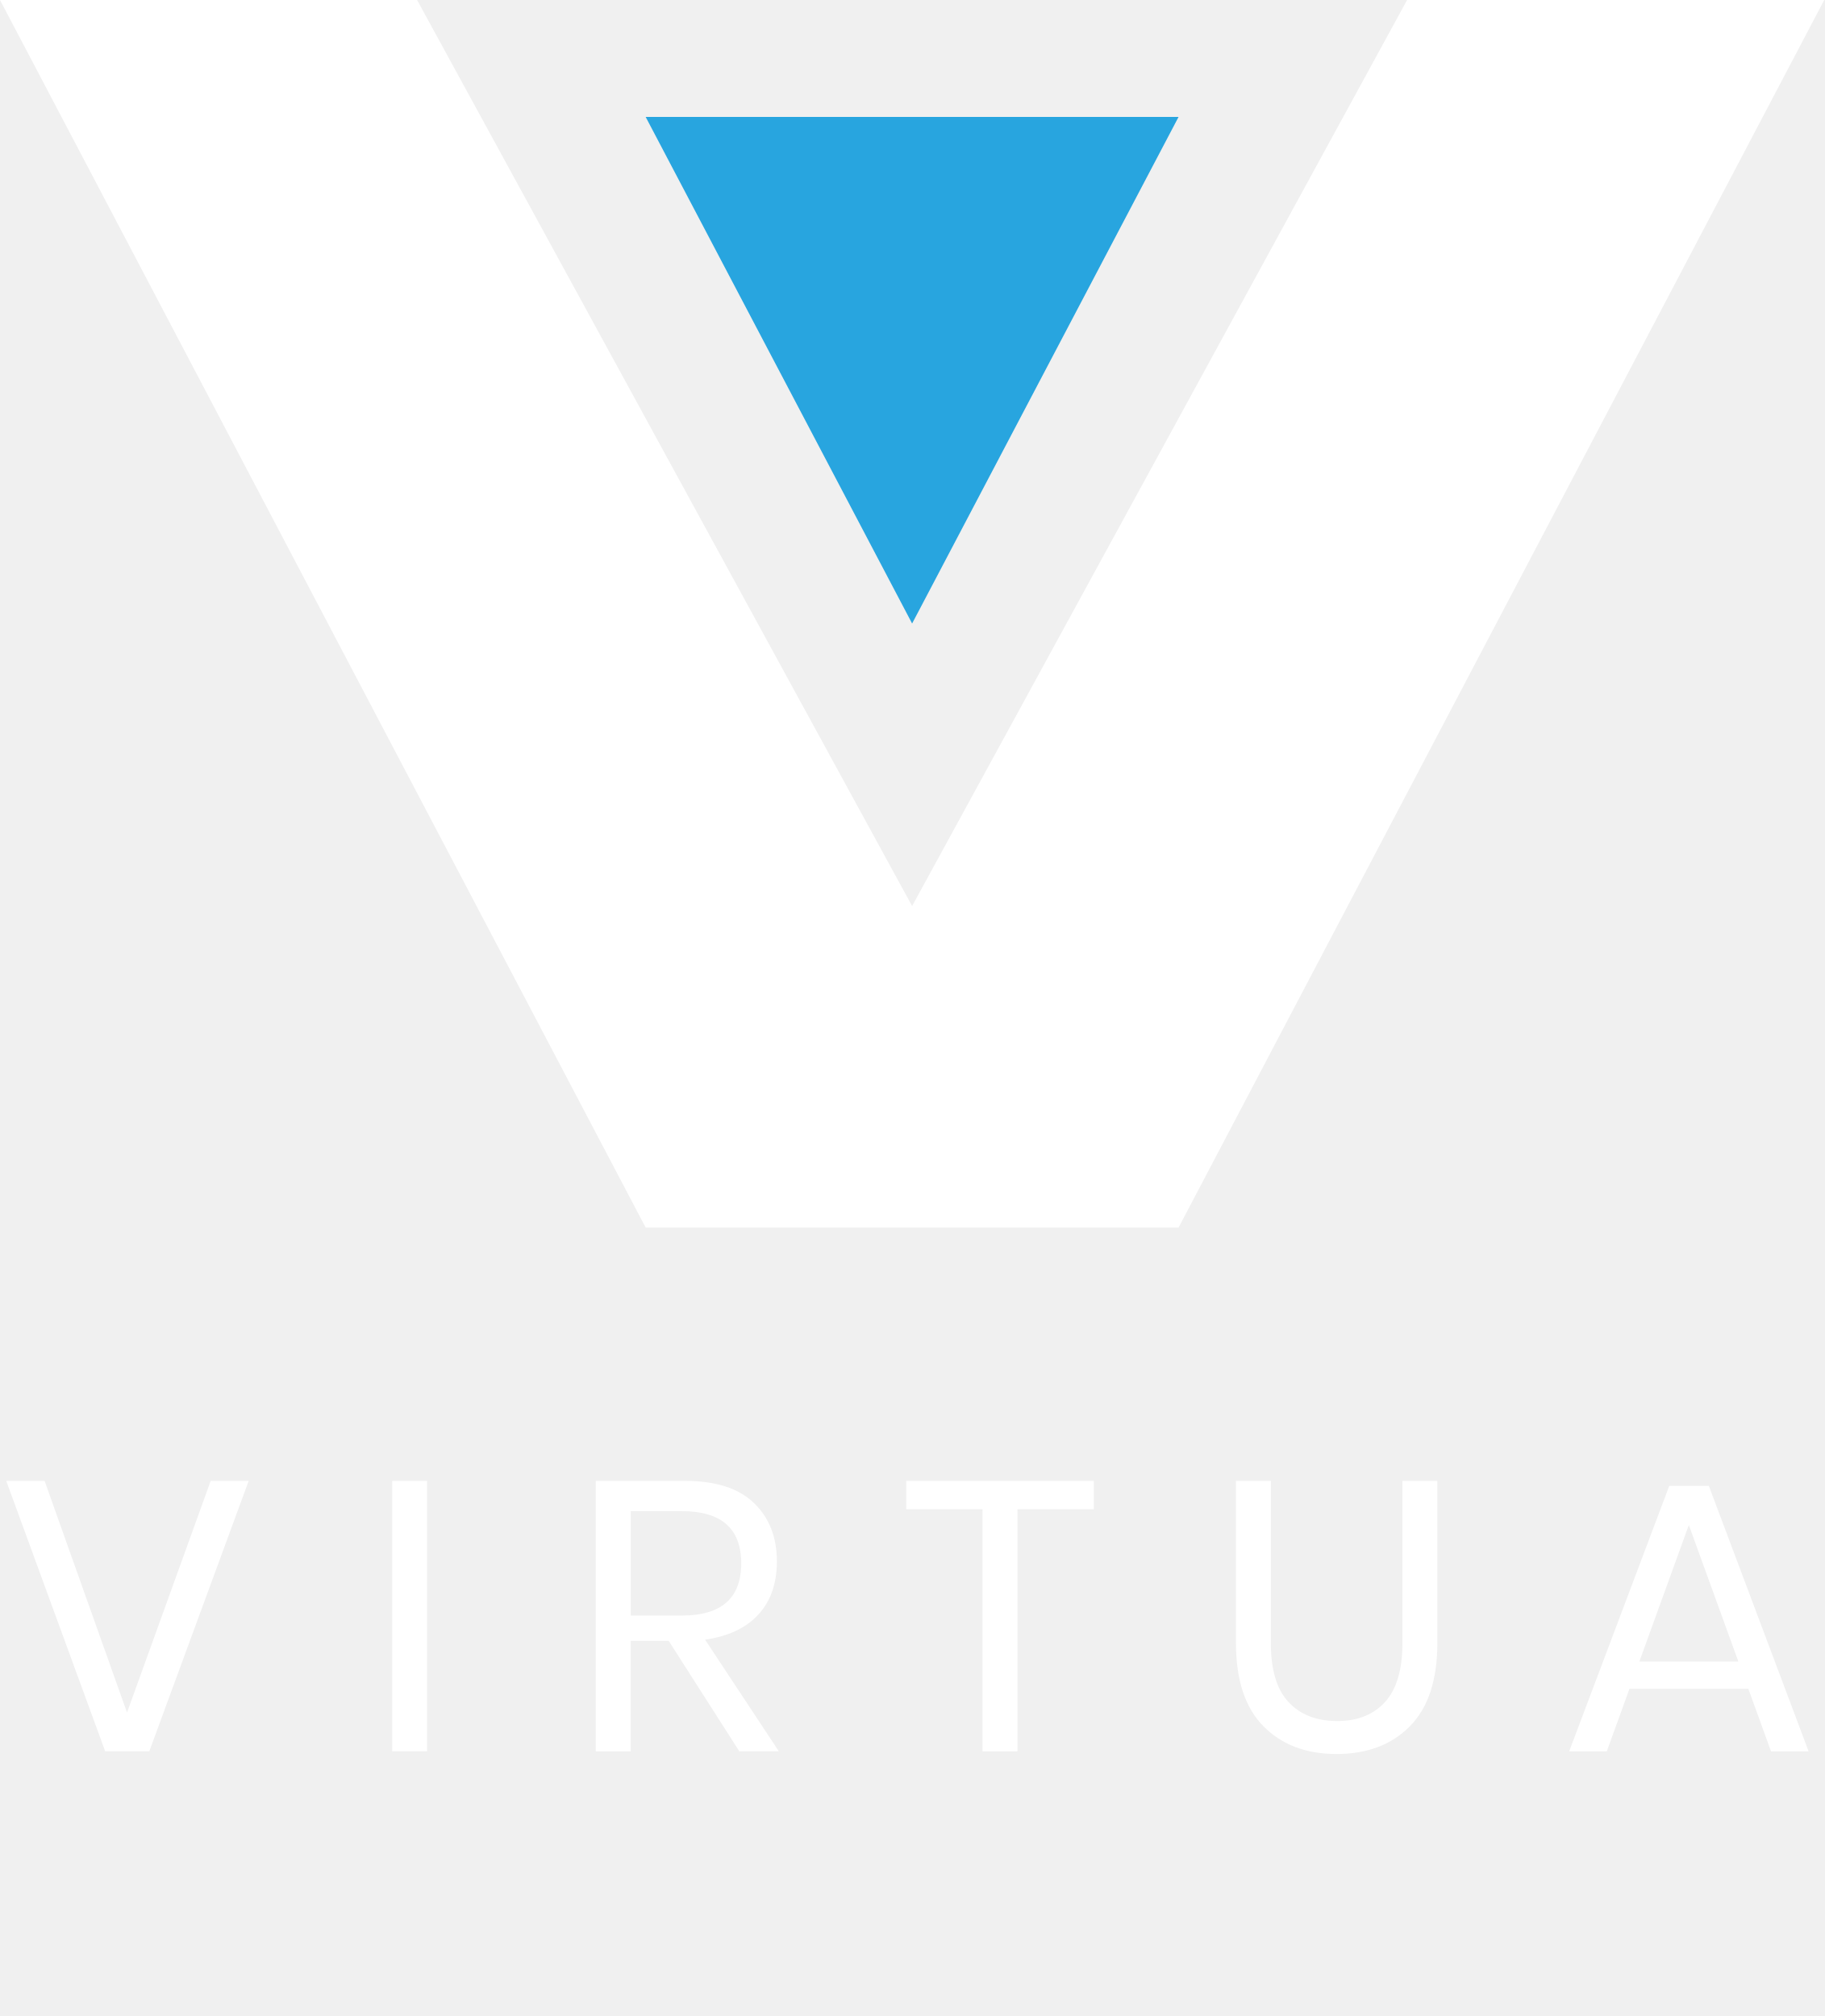
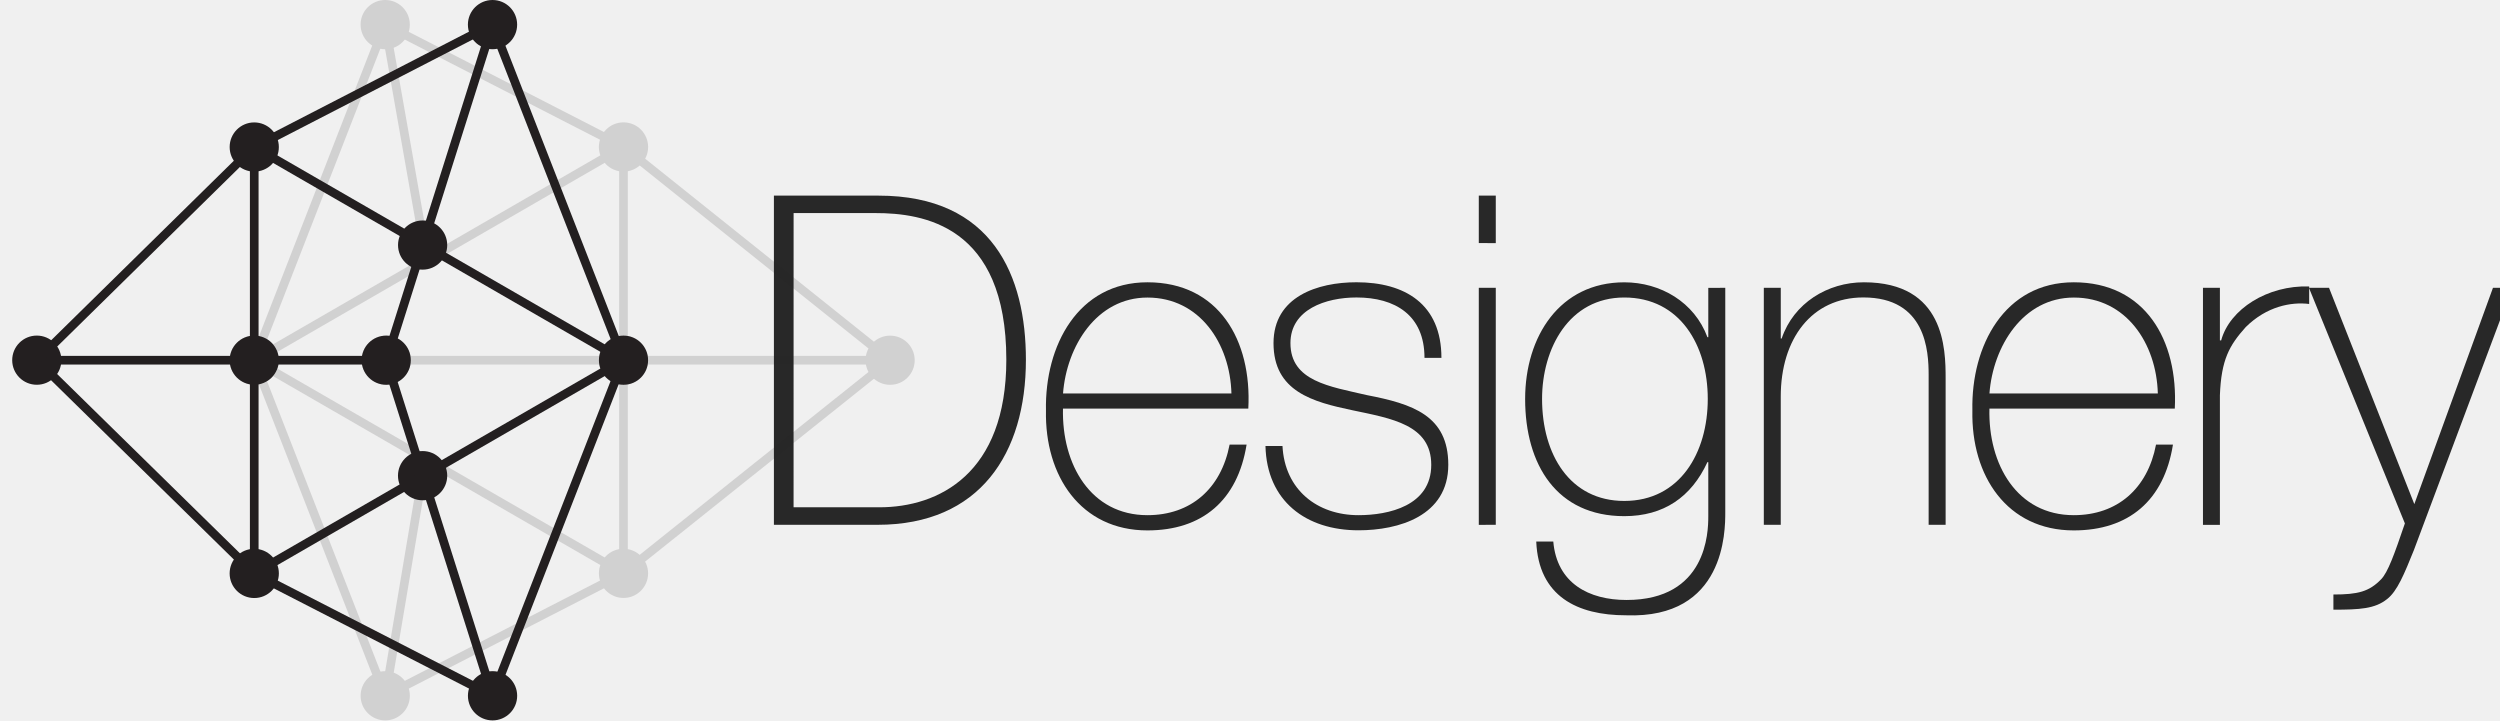
- <svg xmlns="http://www.w3.org/2000/svg" version="1.1" id="Layer_1" x="0px" y="0px" width="46.809px" height="51.732px" viewBox="0 0 46.809 51.732" enable-background="new 0 0 46.809 51.732" xml:space="preserve">
+ <svg xmlns="http://www.w3.org/2000/svg" version="1.1" id="Layer_1" x="0px" y="0px" width="91.387px" height="26.334px" viewBox="0 -0.132 91.387 26.334" enable-background="new 0 -0.132 91.387 26.334" xml:space="preserve">
  <g>
-     <polygon fill="#28A5DF" points="23.404,16 30.241,3 16.567,3  " />
+     <path fill="#282828" d="M28.29,7.019h3.822c4.18,0,5.39,2.949,5.39,6.001c0,3.422-1.683,6.032-5.423,6.032H28.29V7.019z    M29.009,18.412h3.137c2.172,0,4.64-1.229,4.64-5.393c0-4.925-3.054-5.362-4.786-5.362H29.01L29.009,18.412L29.009,18.412z" />
+     <path fill="#282828" d="M38.857,14.804c-0.049,2.041,1.013,3.896,3.087,3.896c1.583,0,2.693-0.965,3.004-2.58h0.621   c-0.328,2.039-1.617,3.137-3.625,3.137c-2.436,0-3.758-1.989-3.709-4.383c-0.048-2.375,1.176-4.687,3.709-4.687   c2.612,0,3.82,2.124,3.688,4.617L38.857,14.804L38.857,14.804z M45.015,14.25c-0.049-1.821-1.159-3.505-3.069-3.505   c-1.862,0-2.957,1.786-3.087,3.505H45.015z" />
+     <path fill="#282828" d="M46.881,16.171c0.082,1.603,1.272,2.529,2.777,2.529c1.094,0,2.661-0.338,2.661-1.84   c0-2.93-5.766-0.908-5.766-4.449c0-1.702,1.613-2.225,3.033-2.225c1.766,0,3.105,0.792,3.105,2.764h-0.619   c0-1.566-1.078-2.208-2.484-2.208c-1.125,0-2.416,0.438-2.416,1.668c0,1.397,1.438,1.584,2.793,1.901   c1.666,0.321,2.977,0.743,2.977,2.547c0,1.871-1.813,2.395-3.284,2.395c-1.912,0-3.351-1.063-3.399-3.082H46.881L46.881,16.171z" />
+     <path fill="#282828" d="M54.057,8.754V7.019h0.621v1.736L54.057,8.754L54.057,8.754z M54.057,19.054v-8.665h0.621v8.663   L54.057,19.054L54.057,19.054z" />
+     <path fill="#282828" d="M63.067,10.389v8.208c0,0.675,0,3.896-3.627,3.763c-1.781,0-3.199-0.693-3.283-2.697h0.623   c0.131,1.531,1.307,2.137,2.678,2.137c2.938,0,2.988-2.479,2.988-3.051V16.76h-0.031c-0.59,1.281-1.602,1.976-3.039,1.976   c-2.465,0-3.625-1.875-3.625-4.283c0-2.292,1.271-4.265,3.625-4.265c1.326,0,2.564,0.725,3.039,2.007h0.031v-1.804L63.067,10.389   L63.067,10.389z M56.37,14.451c0,2.041,1.025,3.729,3.004,3.729c2.041,0,3.053-1.77,3.053-3.729c0-1.955-1.012-3.708-3.053-3.708   C57.35,10.744,56.37,12.615,56.37,14.451z" />
+     <path fill="#282828" d="M64.477,10.389h0.619v1.854h0.032c0.44-1.298,1.681-2.056,3.006-2.056c2.955,0,2.988,2.442,2.988,3.507   v5.357h-0.621v-5.477c0-0.877-0.097-2.833-2.385-2.833c-1.896,0-3.021,1.518-3.021,3.625v4.686h-0.619V10.389L64.477,10.389z" />
+     <path fill="#282828" d="M72.723,14.804c-0.052,2.041,1.01,3.896,3.084,3.896c1.586,0,2.696-0.965,3.006-2.58h0.619   c-0.324,2.039-1.613,3.137-3.625,3.137c-2.437,0-3.757-1.989-3.707-4.383c-0.05-2.375,1.178-4.687,3.707-4.687   c2.614,0,3.821,2.124,3.692,4.617L72.723,14.804L72.723,14.804z M78.879,14.25c-0.049-1.821-1.155-3.505-3.069-3.505   c-1.861,0-2.957,1.786-3.086,3.505H78.879z" />
+     <path fill="#282828" d="M81.143,12.312h0.051c0.311-1.146,1.699-2.023,3.217-1.973v0.641c-0.652-0.083-1.553,0.085-2.318,0.844   c-0.604,0.673-0.896,1.195-0.945,2.493v4.737h-0.619v-8.665h0.619v1.923H81.143L81.143,12.312z" />
+     <path fill="#282828" d="M84.403,10.389h0.734l3.118,7.907l2.875-7.907h0.701l-3.594,9.594c-0.346,0.856-0.604,1.498-0.979,1.785   c-0.439,0.354-0.996,0.387-1.961,0.387V21.6c0.896,0,1.307-0.103,1.746-0.558c0.246-0.254,0.477-0.896,0.867-2.041L84.403,10.389z" />
+   </g>
+   <g opacity="0.15">
+     <g>
+       <circle fill="#231F20" cx="9.294" cy="13.035" r="0.899" />
+     </g>
+     <g>
+       <circle fill="#231F20" cx="22.792" cy="5.241" r="0.9" />
+     </g>
+     <g>
+       <circle fill="#231F20" cx="14.081" cy="0.768" r="0.9" />
+     </g>
+     <g>
+       <circle fill="#231F20" cx="22.792" cy="13.035" r="0.899" />
+     </g>
+     <g>
+       <circle fill="#231F20" cx="14.082" cy="25.302" r="0.9" />
+     </g>
+     <g>
+       <circle fill="#231F20" cx="32.538" cy="13.036" r="0.899" />
+     </g>
+     <g>
+       <circle fill="#231F20" cx="14.117" cy="13.035" r="0.899" />
+     </g>
+     <g>
+       <path fill="#231F20" d="M22.792,19.928c0.495,0,0.9,0.404,0.899,0.899c0.001,0.497-0.405,0.9-0.899,0.899    c-0.498-0.001-0.899-0.403-0.899-0.898C21.89,20.332,22.293,19.927,22.792,19.928z" />
+     </g>
+     <g>
+       <path fill="#231F20" d="M22.95,21.103L8.974,13.036L22.95,4.966V21.103z M9.609,13.036l13.024,7.516V5.515L9.609,13.036z" />
+     </g>
+     <g>
+       <rect x="10.7" y="4.639" transform="matrix(0.1738 0.9848 -0.9848 0.1738 16.9451 -10.6018)" fill="#231F20" width="8.182" height="0.317" />
+     </g>
+     <g>
+       <rect x="14.606" y="17.219" transform="matrix(0.9861 0.1661 -0.1661 0.9861 3.7424 -2.1571)" fill="#231F20" width="0.317" height="8.142" />
+     </g>
+     <g>
+       <rect x="14.118" y="12.877" fill="#231F20" width="18.419" height="0.317" />
+     </g>
+     <g>
+       <path fill="none" d="M9.292,13.036" />
+     </g>
+     <g>
+       <rect x="11.527" y="0.318" transform="matrix(0.9318 0.3629 -0.3629 0.9318 3.3015 -3.7701)" fill="#231F20" width="0.318" height="13.169" />
+     </g>
+     <g>
+       <rect x="13.54" y="2.846" transform="matrix(0.8897 0.4566 -0.4566 0.8897 3.4064 -8.087)" fill="#231F20" width="9.793" height="0.317" />
+     </g>
+     <g>
+       <rect x="21.425" y="8.979" transform="matrix(0.7809 0.6246 -0.6246 0.7809 11.7687 -15.2782)" fill="#231F20" width="12.479" height="0.318" />
+     </g>
+     <g>
+       <rect x="27.506" y="10.693" transform="matrix(0.6243 0.7812 -0.7812 0.6243 23.6192 -15.2497)" fill="#231F20" width="0.318" height="12.477" />
+     </g>
+     <g>
+       <rect x="18.277" y="18.168" transform="matrix(0.457 0.8895 -0.8895 0.457 30.5266 -3.8741)" fill="#231F20" width="0.318" height="9.793" />
+     </g>
+     <g>
+       <rect x="5.102" y="19.011" transform="matrix(0.3637 0.9315 -0.9315 0.3637 25.2932 1.312)" fill="#231F20" width="13.168" height="0.318" />
+     </g>
  </g>
  <g>
-     <polygon fill="#FFFFFF" points="46.808,0 36.105,0 23.404,23.25 10.702,0 0,0 16.567,31.5 30.241,31.5  " />
-   </g>
-   <g>
-     <path fill="#FFFFFF" d="M1.144,38l2.115,5.945L5.406,38h0.975l-2.55,6.939H2.699L0.16,38H1.144z" />
-     <path fill="#FFFFFF" d="M10.959,38v6.939h-0.896V38H10.959z" />
-     <path fill="#FFFFFF" d="M18.97,44.94l-1.812-2.835h-0.975v2.835h-0.896V38h2.284c0.787,0,1.378,0.188,1.771,0.565   c0.395,0.377,0.592,0.877,0.592,1.501c0,0.564-0.158,1.02-0.474,1.363c-0.314,0.344-0.771,0.559-1.368,0.646l1.891,2.863   L18.97,44.94L18.97,44.94z M16.184,41.456h1.31c1.018,0,1.525-0.446,1.525-1.339c0-0.894-0.51-1.34-1.525-1.34h-1.31V41.456z" />
-     <path fill="#FFFFFF" d="M28.066,38v0.728h-1.959v6.212h-0.896v-6.212h-1.958V38H28.066z" />
-     <path fill="#FFFFFF" d="M32.609,38v4.165c0,0.683,0.15,1.186,0.453,1.511c0.302,0.325,0.719,0.487,1.25,0.487   c0.524,0,0.935-0.164,1.23-0.492c0.295-0.329,0.443-0.83,0.443-1.506V38h0.896v4.165c0,0.944-0.234,1.654-0.703,2.13   c-0.471,0.477-1.099,0.714-1.886,0.714c-0.78,0-1.405-0.237-1.875-0.714c-0.469-0.476-0.703-1.187-0.703-2.13V38H32.609z" />
-     <path fill="#FFFFFF" d="M44.861,43.336H41.81l-0.581,1.604h-0.965l2.568-6.812h1.015l2.56,6.812h-0.965L44.861,43.336z    M44.605,42.637l-1.271-3.504l-1.27,3.504H44.605z" />
+     <g>
+       <circle fill="#231F20" cx="22.792" cy="13.035" r="0.899" />
+     </g>
+     <g>
+       <circle fill="#231F20" cx="9.294" cy="20.829" r="0.9" />
+     </g>
+     <g>
+       <circle fill="#231F20" cx="18.005" cy="25.302" r="0.9" />
+     </g>
+     <g>
+       <circle fill="#231F20" cx="15.448" cy="17.256" r="0.9" />
+     </g>
+     <g>
+       <circle fill="#231F20" cx="9.294" cy="13.034" r="0.899" />
+     </g>
+     <g>
+       <circle fill="#231F20" cx="15.449" cy="8.826" r="0.899" />
+     </g>
+     <g>
+       <circle fill="#231F20" cx="18.004" cy="0.768" r="0.9" />
+     </g>
+     <g>
+       <circle fill="#231F20" cx="1.345" cy="13.034" r="0.899" />
+     </g>
+     <g>
+       <circle fill="#231F20" cx="14.118" cy="13.035" r="0.899" />
+     </g>
+     <g>
+       <path fill="#231F20" d="M9.293,6.142c-0.495,0-0.899-0.404-0.898-0.899c-0.001-0.498,0.404-0.901,0.898-0.9    c0.498,0.001,0.9,0.403,0.9,0.899C10.196,5.739,9.792,6.143,9.293,6.142z" />
+     </g>
+     <g>
+       <path fill="#231F20" d="M9.135,21.106V4.969l13.975,8.066L9.135,21.106z M9.452,5.518v15.037l13.023-7.521L9.452,5.518z" />
+     </g>
+     <g>
+       <rect x="9.627" y="19.01" transform="matrix(0.3021 0.9533 -0.9533 0.3021 29.4833 -1.9323)" fill="#231F20" width="12.868" height="0.318" />
+     </g>
+     <g>
+       <rect x="15.902" y="0.467" transform="matrix(0.9535 0.3014 -0.3014 0.9535 2.8273 -4.5201)" fill="#231F20" width="0.318" height="12.868" />
+     </g>
+     <g>
+       <rect x="1.346" y="12.877" fill="#231F20" width="12.771" height="0.317" />
+     </g>
+     <g>
+       <path fill="none" d="M22.793,13.034" />
+     </g>
+     <g>
+       <rect x="20.24" y="12.584" transform="matrix(0.9318 0.3629 -0.3629 0.9318 8.3465 -6.0958)" fill="#231F20" width="0.318" height="13.169" />
+     </g>
+     <g>
+       <rect x="8.753" y="22.907" transform="matrix(0.8896 0.4567 -0.4567 0.8896 12.0404 -3.6875)" fill="#231F20" width="9.792" height="0.318" />
+     </g>
+     <g>
+       <rect x="-0.246" y="16.774" transform="matrix(0.7139 0.7002 -0.7002 0.7139 13.3789 1.1189)" fill="#231F20" width="11.132" height="0.318" />
+     </g>
+     <g>
+       <rect x="5.161" y="3.574" transform="matrix(0.7009 0.7132 -0.7132 0.7009 8.1095 -1.0611)" fill="#231F20" width="0.318" height="11.13" />
+     </g>
+     <g>
+       <rect x="13.49" y="-1.891" transform="matrix(0.4583 0.8888 -0.8888 0.4583 10.0656 -10.503)" fill="#231F20" width="0.318" height="9.793" />
+     </g>
+     <g>
+       <rect x="13.814" y="6.742" transform="matrix(0.3637 0.9315 -0.9315 0.3637 19.4083 -14.6101)" fill="#231F20" width="13.168" height="0.318" />
+     </g>
  </g>
</svg>
